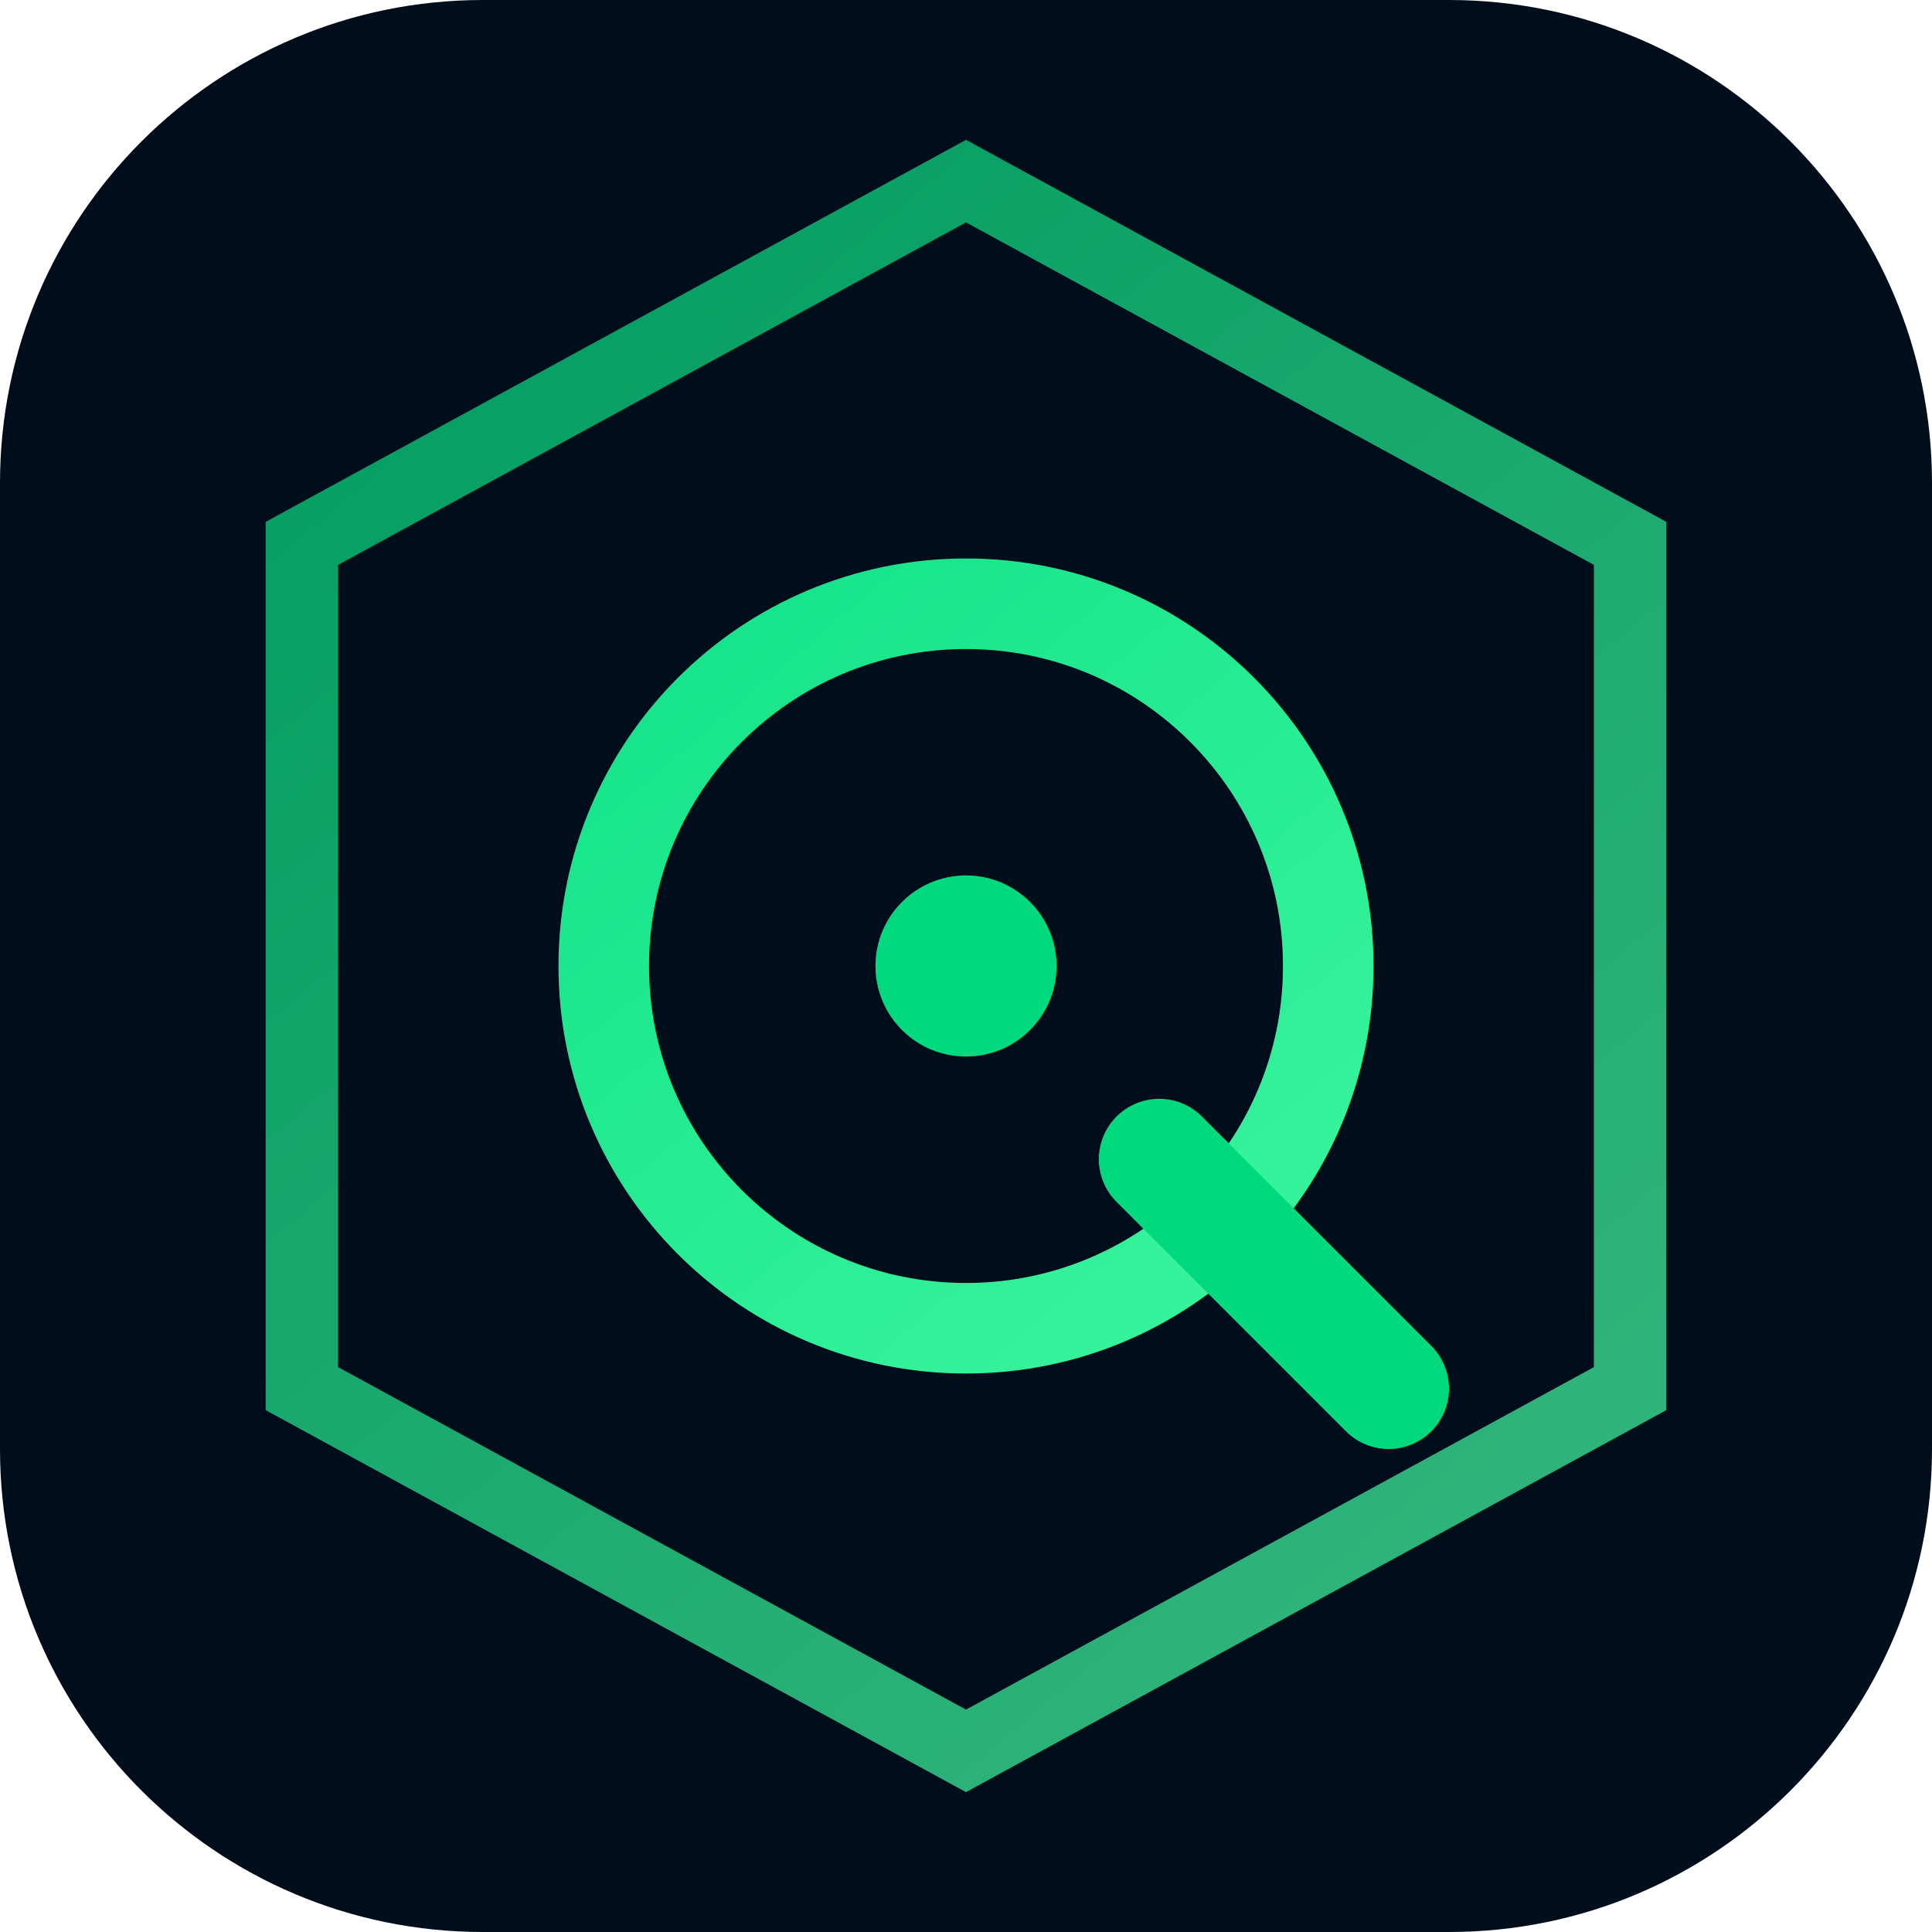
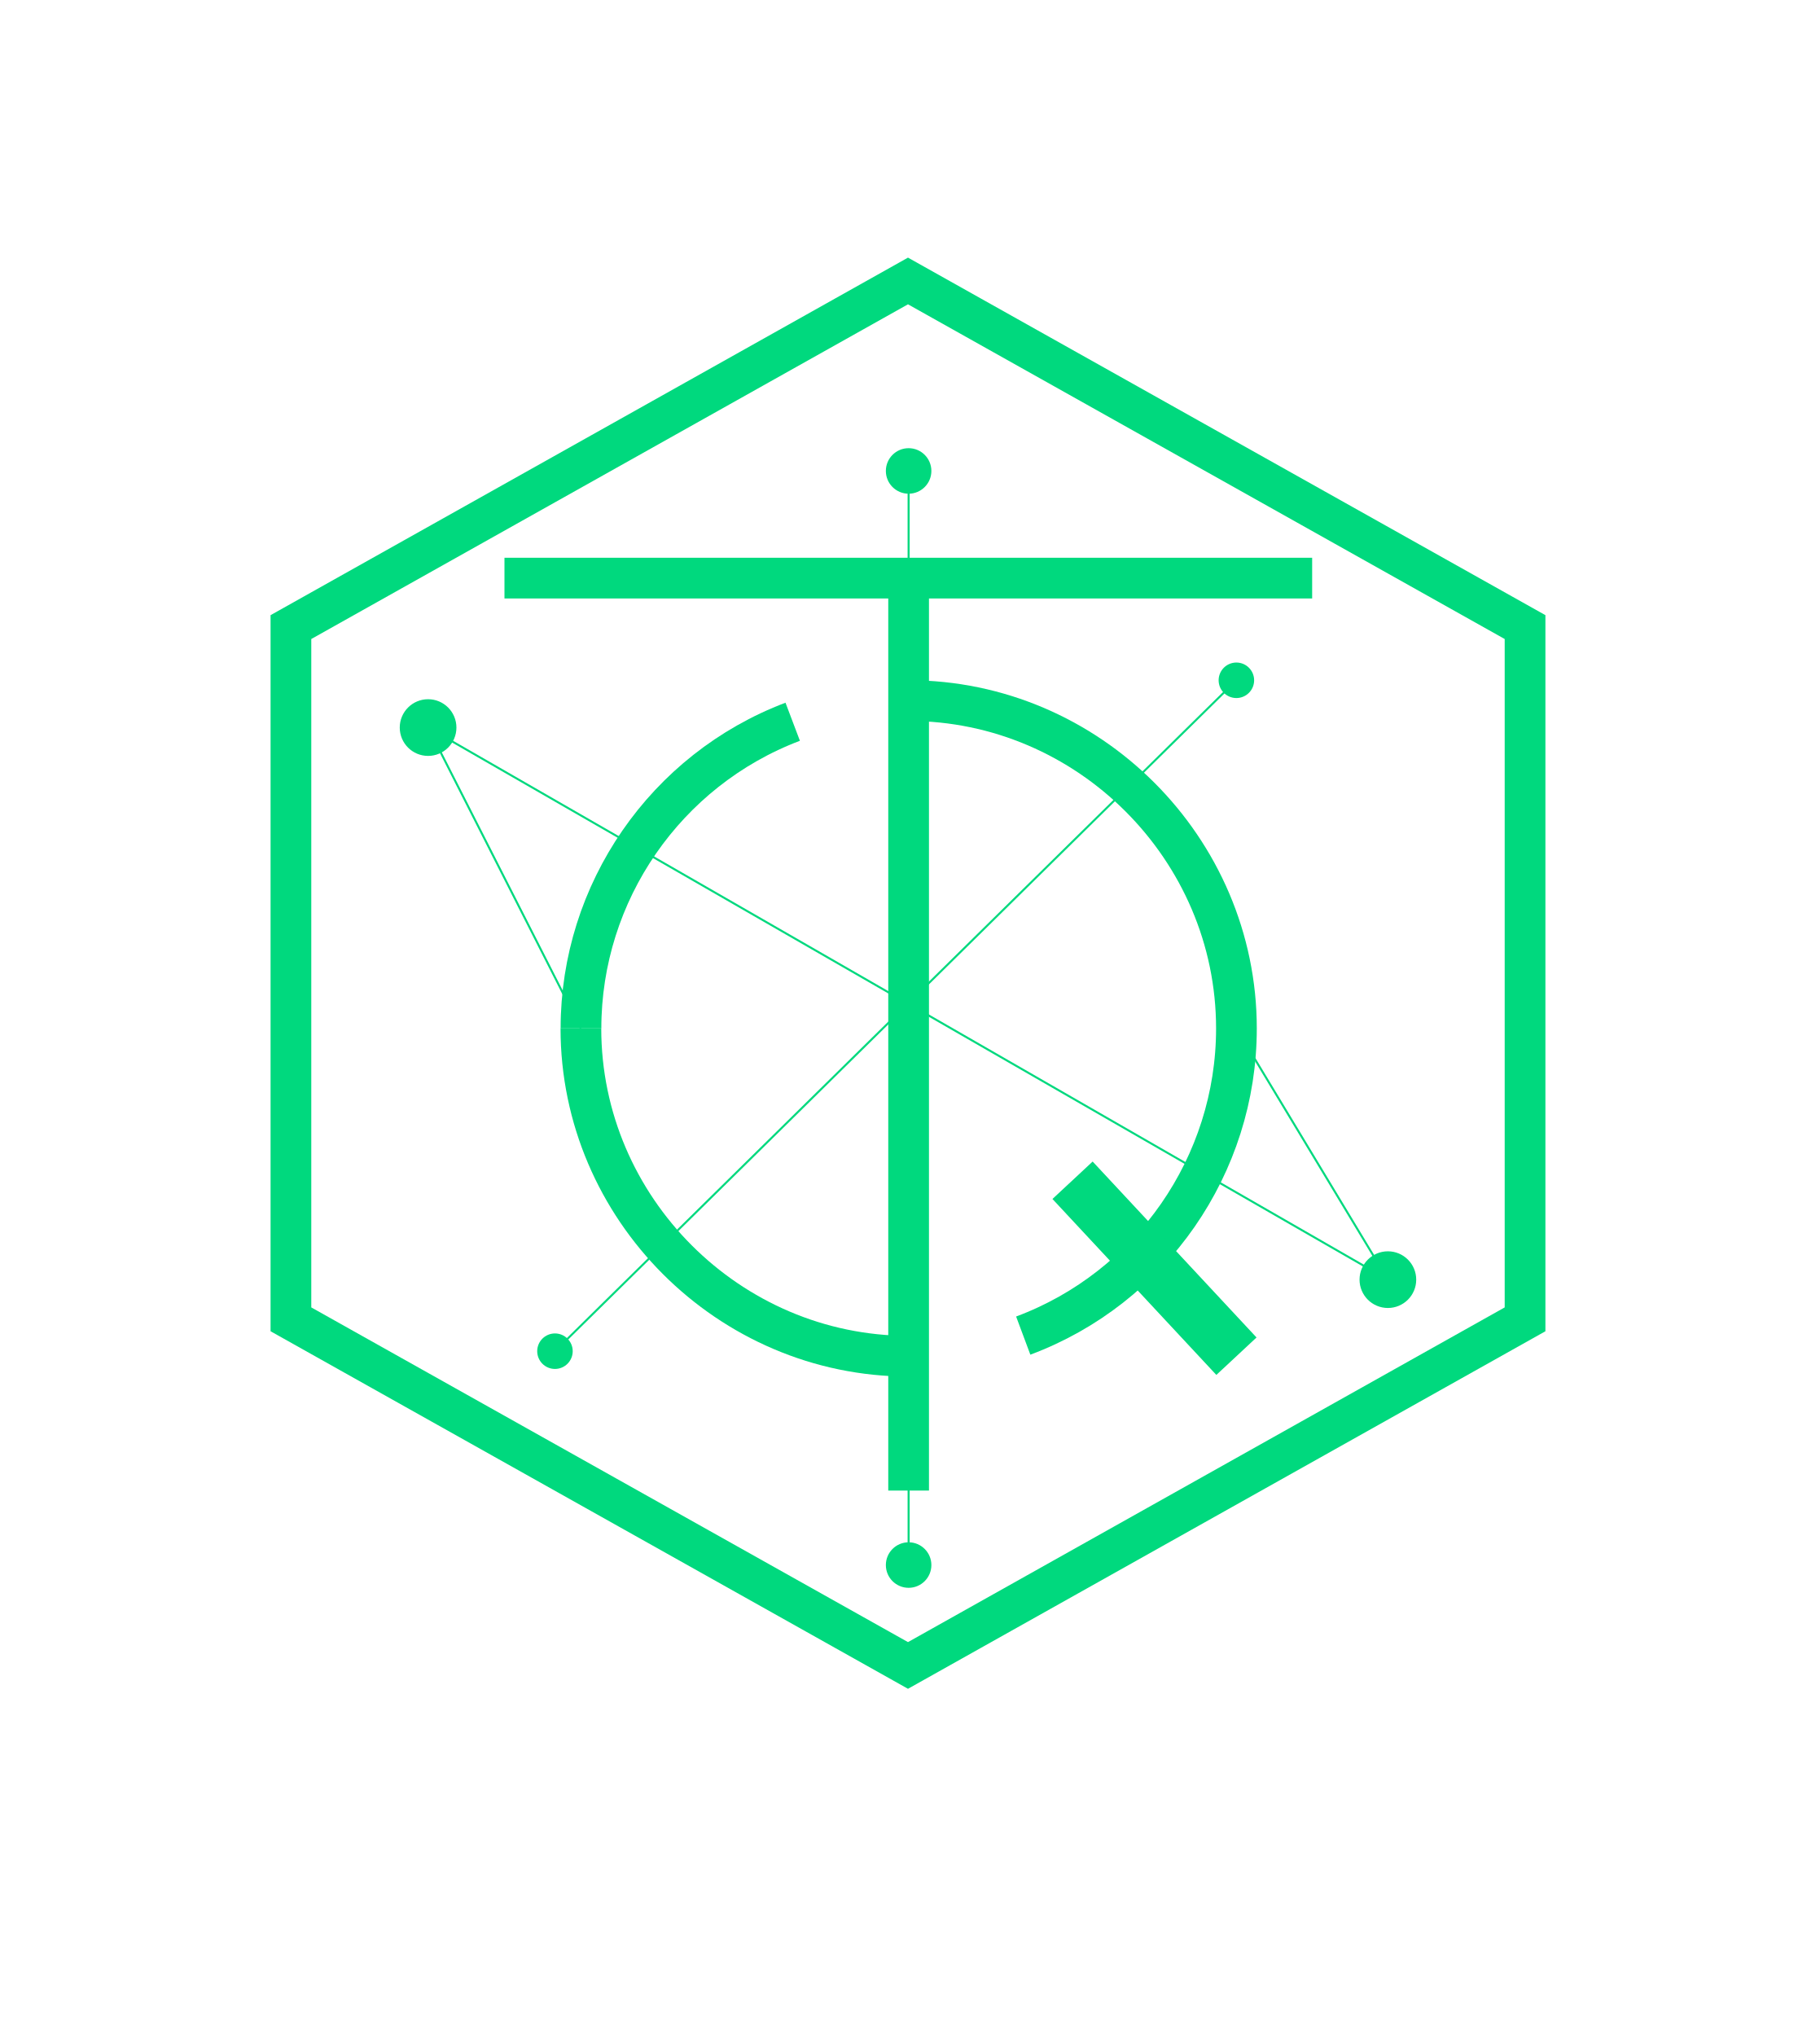
- <svg xmlns="http://www.w3.org/2000/svg" viewBox="0 0 32 32">
-   <rect width="32" height="32" rx="8" fill="#000d1a" />
-   <path d="M16 3L27 9V23L16 29L5 23V9L16 3Z" stroke="url(#g1)" stroke-width="1.2" fill="none" opacity="0.7" />
-   <circle cx="16" cy="16" r="6" stroke="url(#g1)" stroke-width="1.5" fill="none" />
-   <line x1="19.2" y1="19.2" x2="23" y2="23" stroke="#00D97E" stroke-width="2" stroke-linecap="round" />
-   <circle cx="16" cy="16" r="1.5" fill="#00D97E" />
-   <defs>
-     <linearGradient id="g1" x1="5" y1="3" x2="27" y2="29" gradientUnits="userSpaceOnUse">
-       <stop stop-color="#00D97E" />
-       <stop offset="1" stop-color="#4DFFA8" />
-     </linearGradient>
-   </defs>
+ <svg xmlns="http://www.w3.org/2000/svg" width="100%" height="100%" viewBox="0 0 447 500" version="1.1" xml:space="preserve" style="fill-rule:evenodd;clip-rule:evenodd;stroke-miterlimit:10;">
+   <g transform="matrix(1,0,0,1,-37.99468,-5)">
+     <path d="M261,74L412.554,159L412.554,329L261,414L109.446,329L109.446,159L261,74Z" style="fill-opacity:0;" />
+     <clipPath id="_clip1">
+       <path d="M261,74L412.554,159L412.554,329L261,414L109.446,329L109.446,159L261,74Z" />
+     </clipPath>
+     <g clip-path="url(#_clip1)">
+       <g transform="matrix(1,0,0,1,136.175,115.065)">
+         <path d="M124.98,255.99L124.98,28.99" style="fill:none;fill-rule:nonzero;stroke:rgb(0,217,126);stroke-width:10px;" />
+         <path d="M224.09,31.91L25.72,31.91" style="fill:none;fill-rule:nonzero;stroke:rgb(0,217,126);stroke-width:10px;" />
+         <path d="M124.98,5.59L124.98,274.28" style="fill:none;fill-rule:nonzero;stroke:rgb(0,217,126);stroke-width:0.5px;" />
+         <circle cx="124.98" cy="5.59" r="5.09" style="fill:rgb(0,217,126);stroke:rgb(0,217,126);stroke-width:1px;" />
+         <circle cx="124.98" cy="274.28" r="5.09" style="fill:rgb(0,217,126);stroke:rgb(0,217,126);stroke-width:1px;" />
+         <g transform="matrix(1,0,0,1,-243.49,-146.63)">
+           <path d="M368.48,369.62C324.319,369.62 287.98,333.281 287.98,289.12" style="fill:none;fill-rule:nonzero;stroke:rgb(0,217,126);stroke-width:10px;" />
+         </g>
+         <g transform="matrix(1,0,0,1,-243.49,-146.63)">
+           <path d="M368.48,208.62C412.644,208.623 448.984,244.966 448.984,289.13C448.984,322.662 428.036,352.838 396.62,364.56" style="fill:none;fill-rule:nonzero;stroke:rgb(0,217,126);stroke-width:10px;" />
+         </g>
+         <g transform="matrix(1,0,0,1,-243.49,-146.63)">
+           <path d="M288,289.12C287.996,255.724 308.769,225.639 340,213.81" style="fill:none;fill-rule:nonzero;stroke:rgb(0,217,126);stroke-width:10px;" />
+         </g>
+         <path d="M242.69,204.19L205.48,142.49" style="fill:none;fill-rule:nonzero;stroke:rgb(0,217,126);stroke-width:0.5px;" />
+         <path d="M6.96,68.61L242.69,204.19" style="fill:none;fill-rule:nonzero;stroke:rgb(0,217,126);stroke-width:0.5px;" />
+         <g transform="matrix(0.731691,-0.681637,0.177322,0.190344,68.65493,259.455)">
+           <path d="M124.98,255.99L124.98,28.99" style="fill:none;fill-rule:nonzero;stroke:rgb(0,217,126);stroke-width:13.49px;" />
+         </g>
+         <path d="M44.48,142.49L6.96,68.61" style="fill:none;fill-rule:nonzero;stroke:rgb(0,217,126);stroke-width:0.5px;" />
+         <path d="M205.48,57L38.14,221.74" style="fill:none;fill-rule:nonzero;stroke:rgb(0,217,126);stroke-width:0.5px;" />
+         <circle cx="6.96" cy="68.61" r="6.46" style="fill:rgb(0,217,126);stroke:rgb(0,217,126);stroke-width:1px;" />
+         <circle cx="242.69" cy="204.19" r="6.46" style="fill:rgb(0,217,126);stroke:rgb(0,217,126);stroke-width:1px;" />
+         <circle cx="205.48" cy="57" r="3.86" style="fill:rgb(0,217,126);stroke:rgb(0,217,126);stroke-width:1px;" />
+         <circle cx="38.12" cy="221.76" r="3.86" style="fill:rgb(0,217,126);stroke:rgb(0,217,126);stroke-width:1px;" />
+       </g>
+     </g>
+     <path d="M261,74L412.554,159L412.554,329L261,414L109.446,329L109.446,159L261,74Z" style="fill:none;stroke:rgb(0,217,126);stroke-width:10px;stroke-linecap:round;stroke-miterlimit:1.5;" />
+   </g>
</svg>
